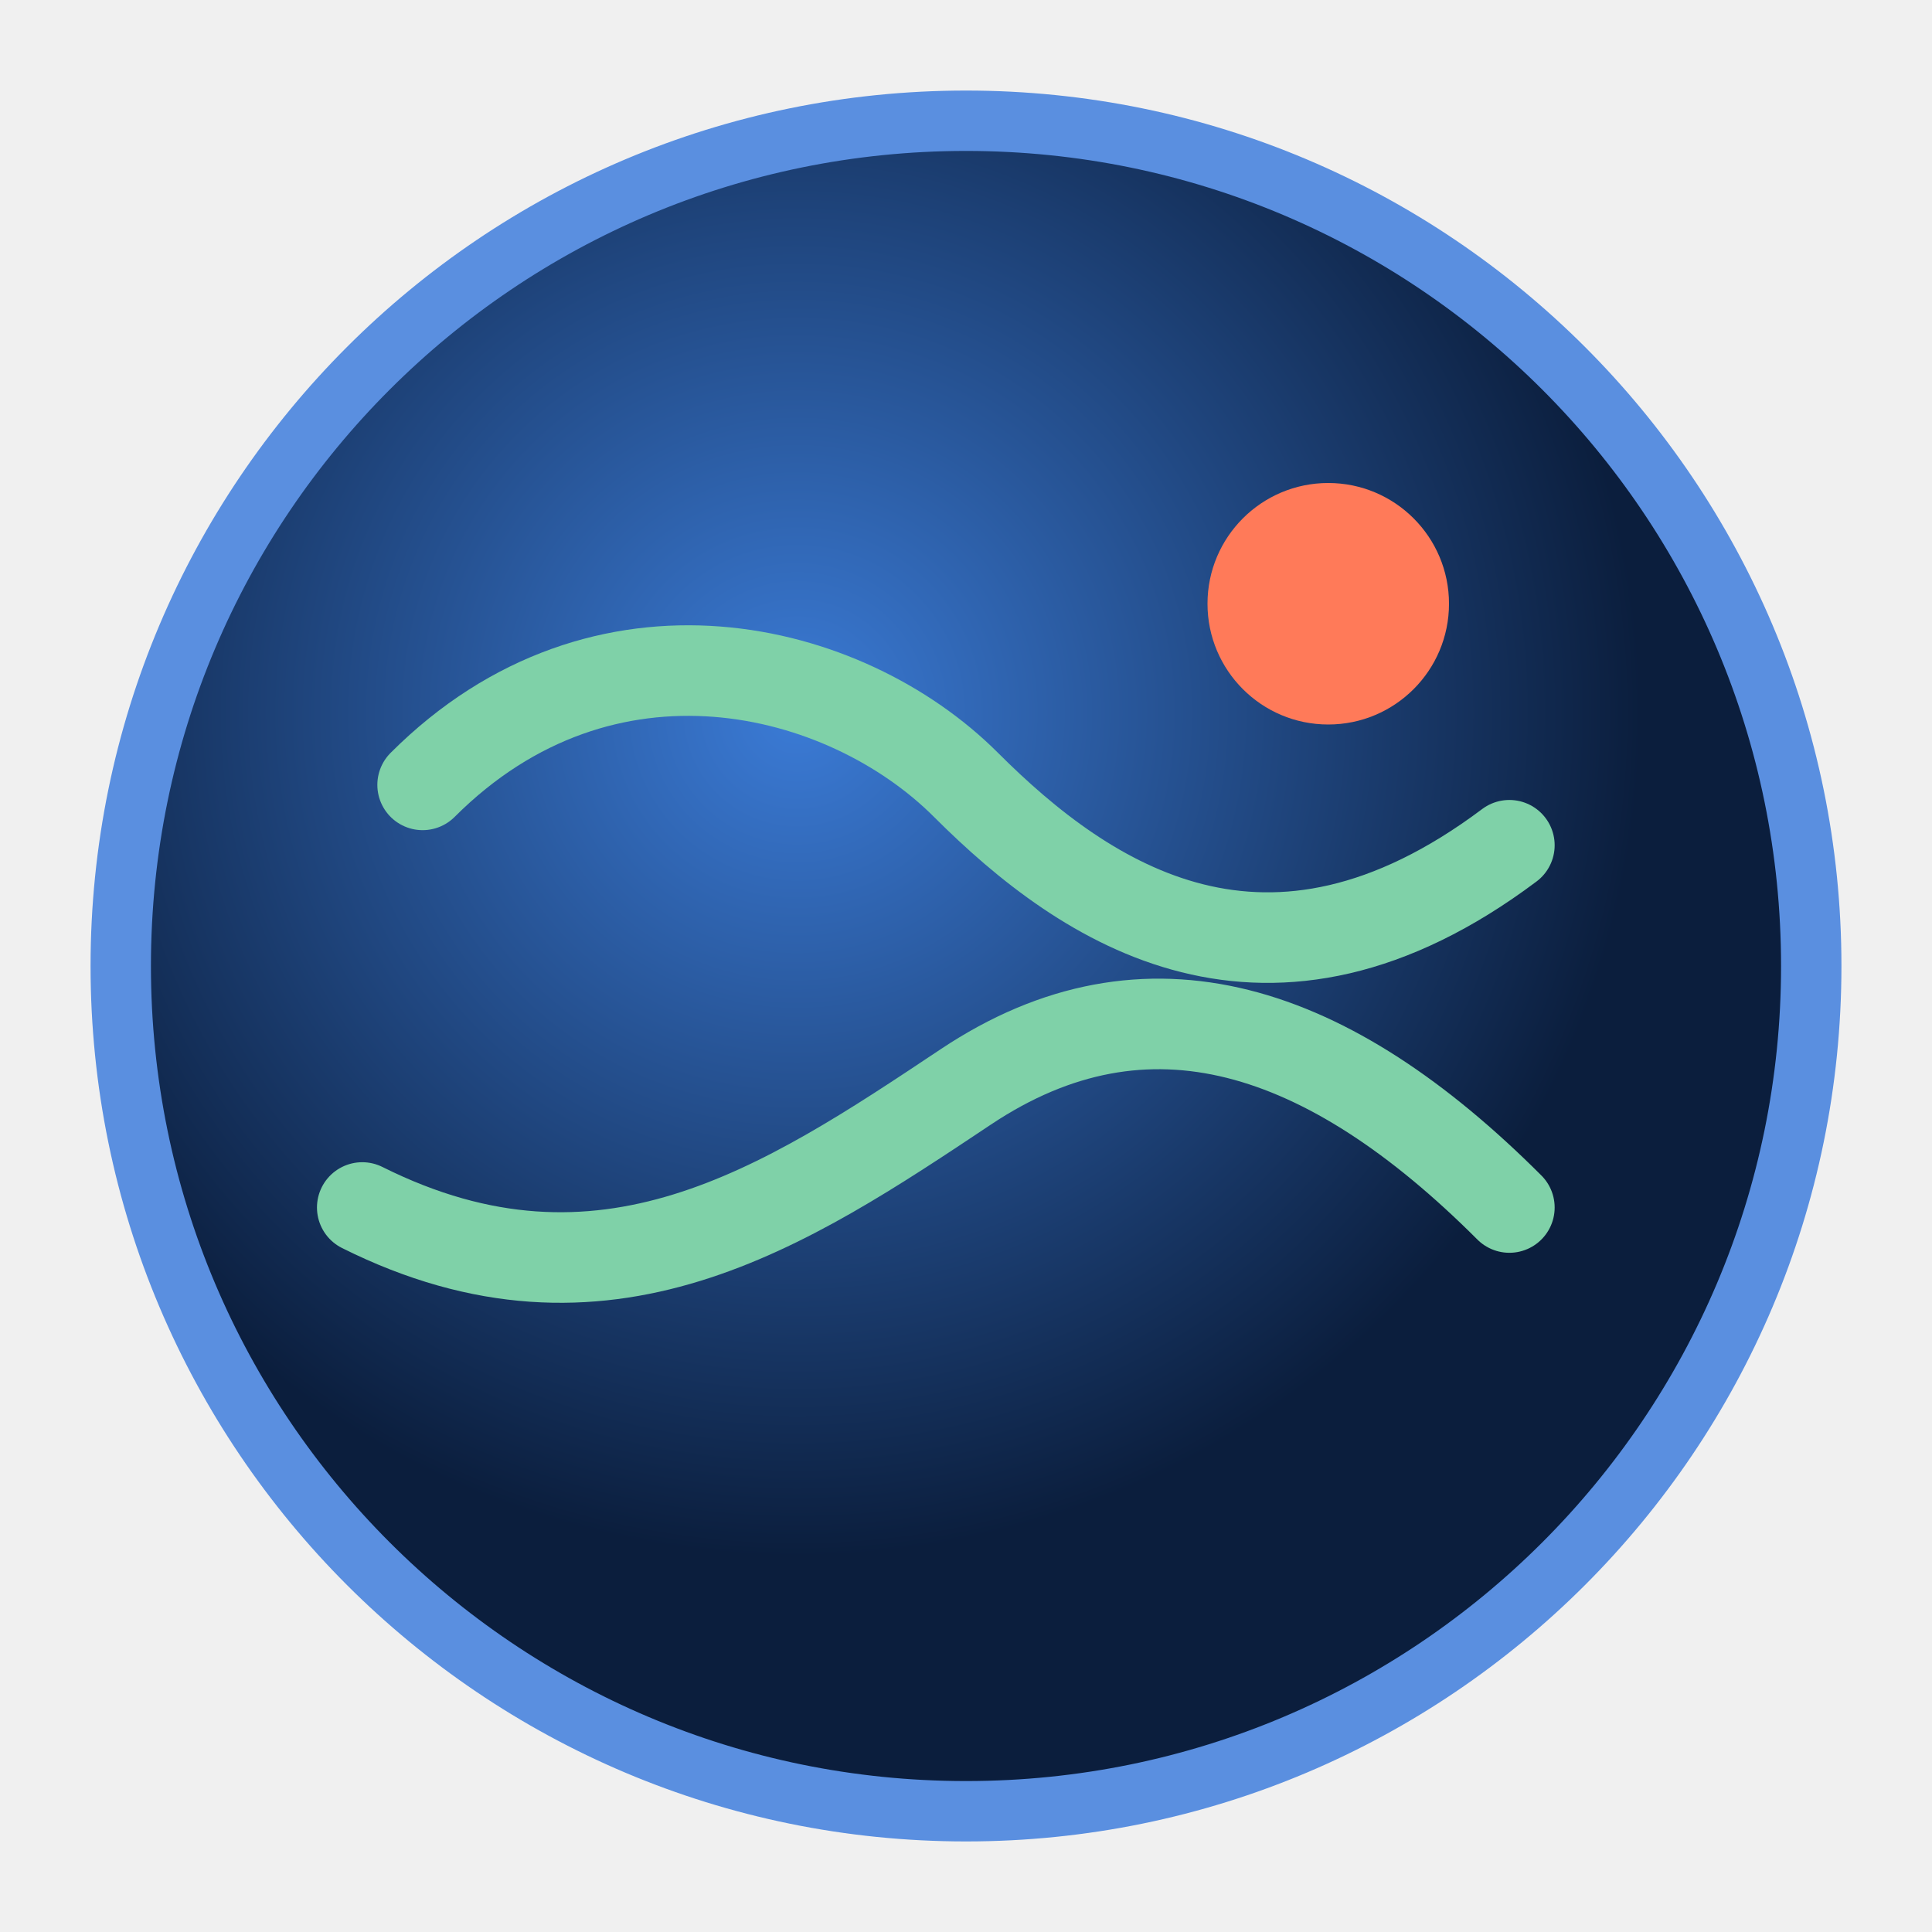
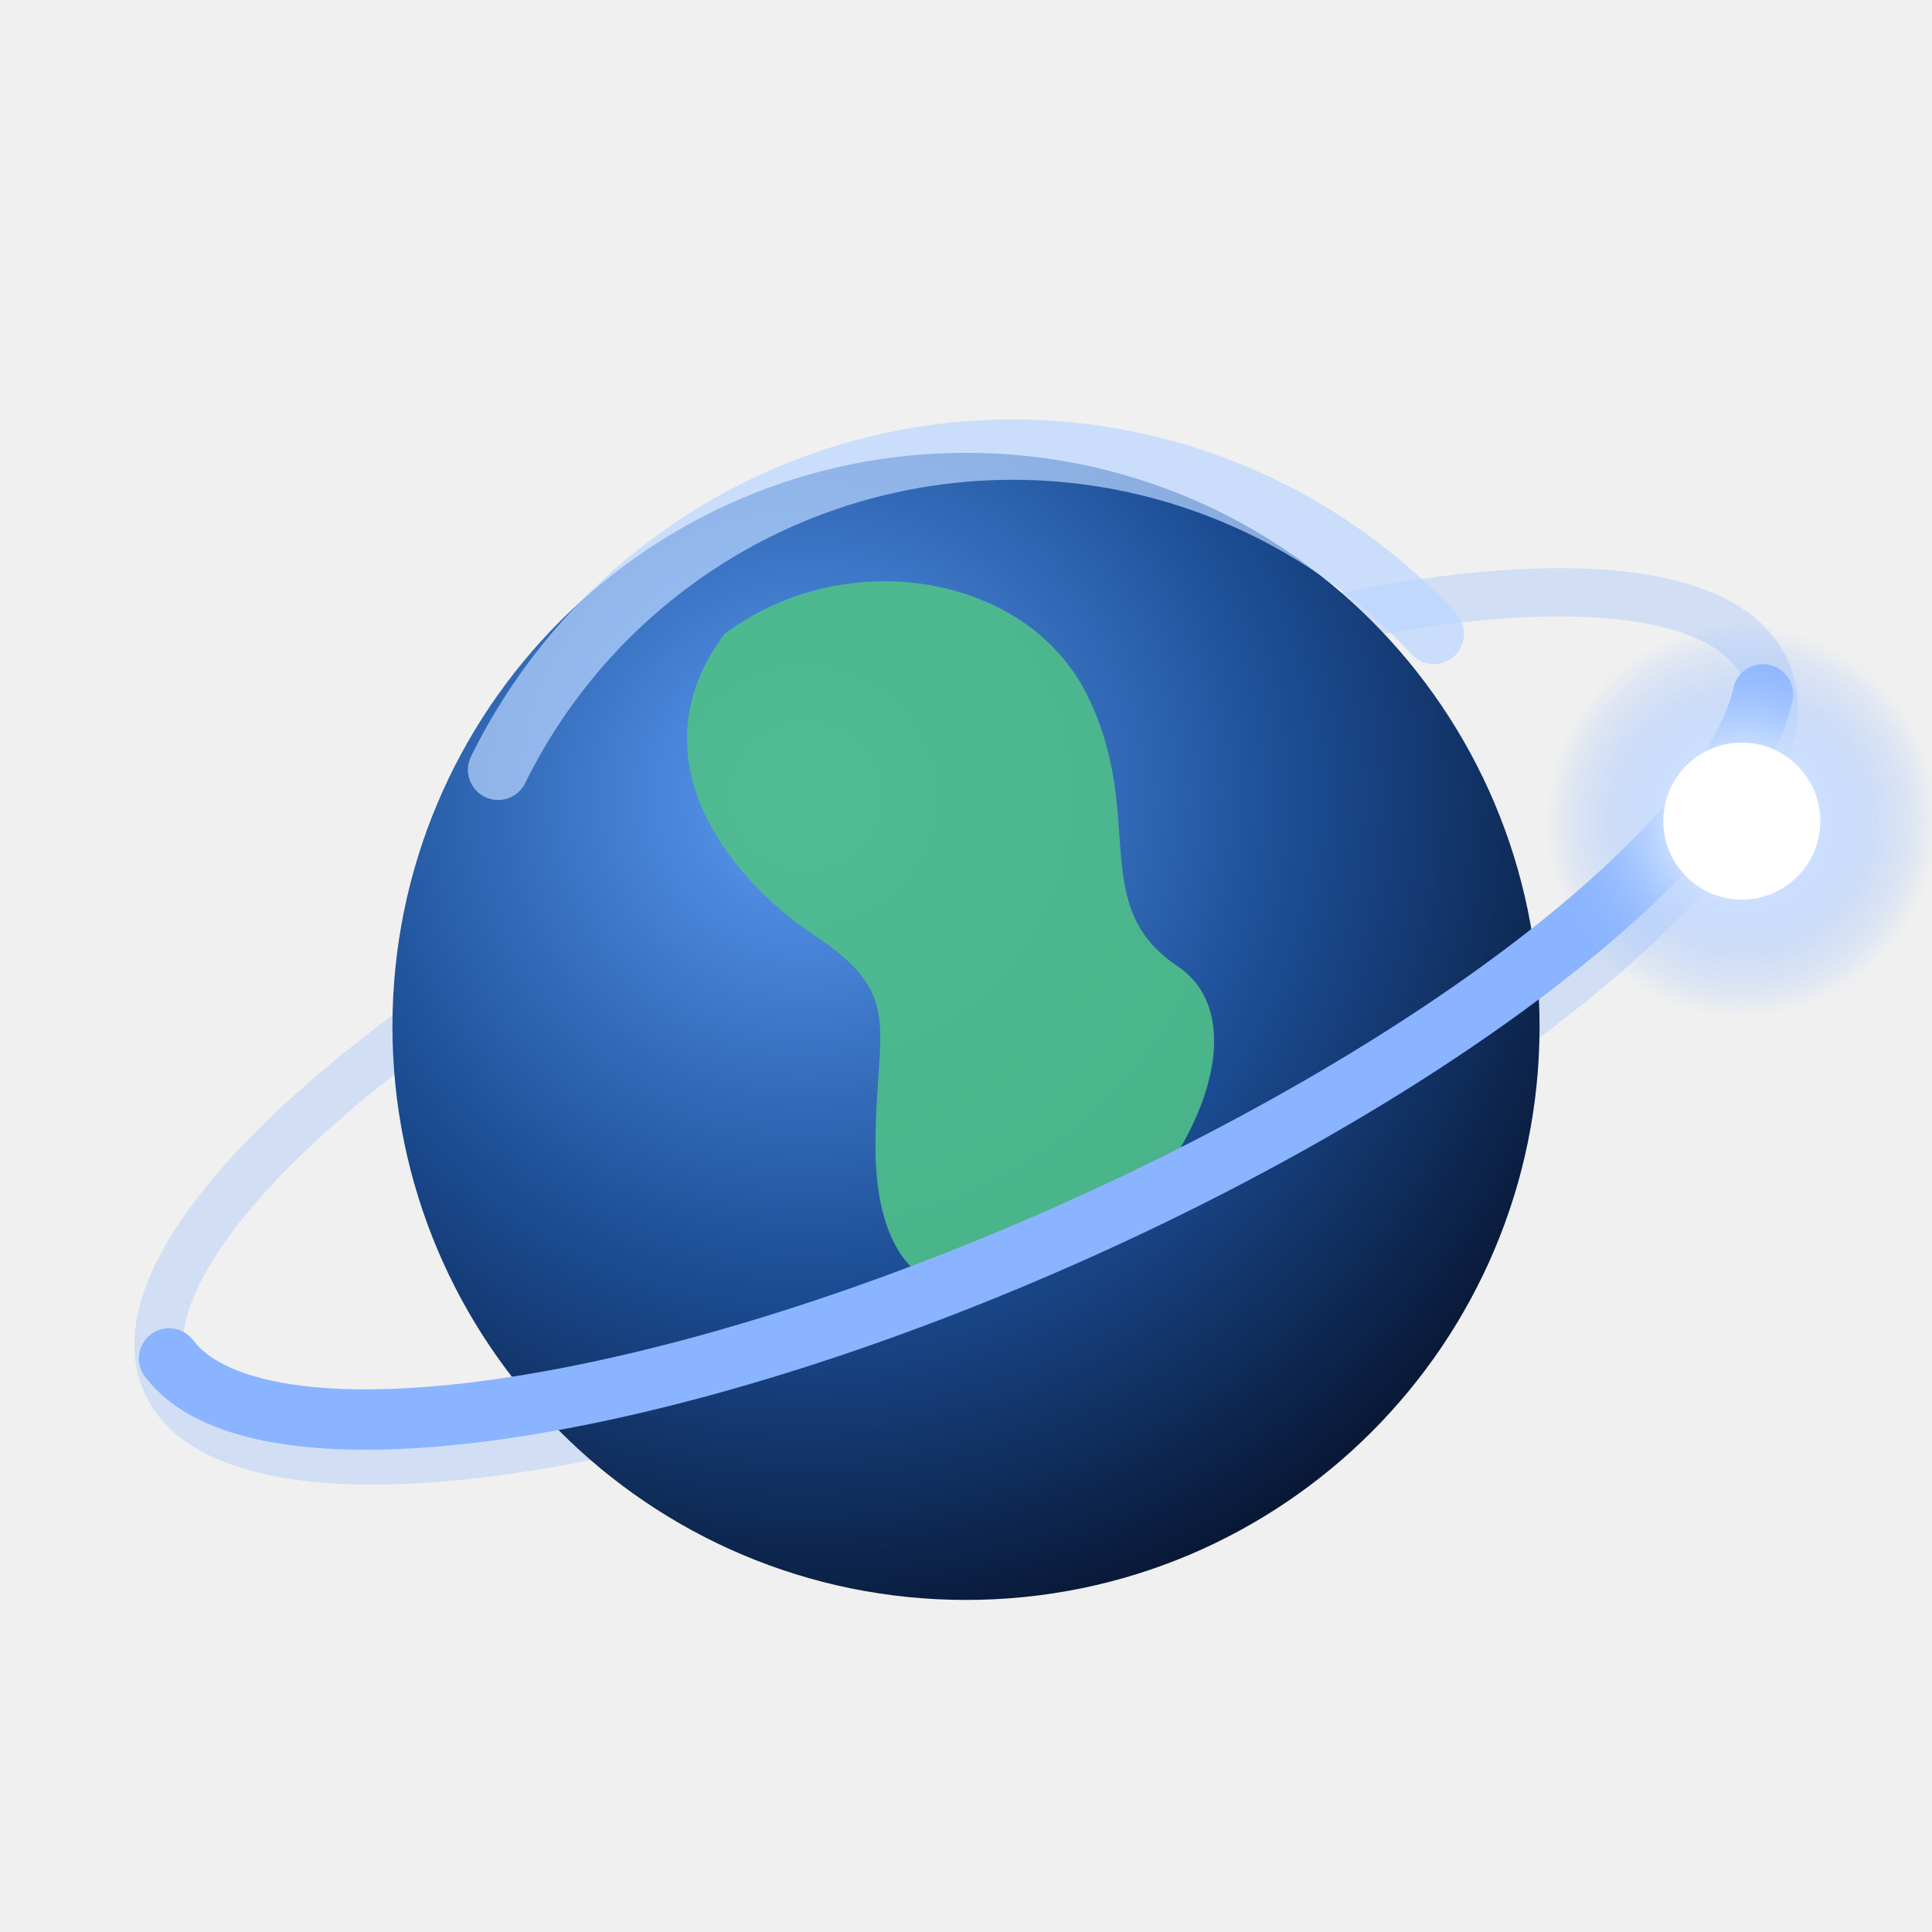
<svg xmlns="http://www.w3.org/2000/svg" viewBox="0 0 64 64">
  <defs>
-     <radialGradient id="g" cx="40%" cy="35%">
-       <stop offset="0" stop-color="#3b7bd6" />
-       <stop offset="1" stop-color="#0b1e3d" />
+     <radialGradient id="earth" cx="36%" cy="30%" r="78%">
+       <stop offset="0" stop-color="#5b9cf5" />
+       <stop offset=".55" stop-color="#1b4c93" />
+       <stop offset="1" stop-color="#06112a" />
+     </radialGradient>
+     <clipPath id="disc">
+       <circle cx="32" cy="34" r="19" />
+     </clipPath>
+     <radialGradient id="glow">
+       <stop offset="0" stop-color="#fff" />
+       <stop offset=".35" stop-color="#cfe2ff" />
+       <stop offset="1" stop-color="#8ab4ff" stop-opacity="0" />
    </radialGradient>
  </defs>
-   <circle cx="32" cy="32" r="28" fill="url(#g)" stroke="#5a8fe0" stroke-width="2" />
-   <path d="M14 26c6-6 14-4 18 0s10 8 18 2M12 40c8 4 14 0 20-4s12-2 18 4" fill="none" stroke="#7fd1a8" stroke-width="3" stroke-linecap="round" />
-   <circle cx="44" cy="20" r="4" fill="#ff7a59" />
+   <ellipse cx="32" cy="34" rx="29" ry="9" transform="rotate(-24 32 34)" fill="none" stroke="#8ab4ff" stroke-width="1.6" opacity=".3" />
+   <circle cx="32" cy="34" r="19" fill="url(#earth)" />
+   <path clip-path="url(#disc)" d="M24 21c4-3 10-2 12 2s0 7 3 9 0 8-4 10-6 0-6-4 1-5-2-7-6-6-3-10z" fill="#4fbf8a" opacity=".9" />
+   <path d="M16.5 25.5a19 19 0 0 1 31-4.5" fill="none" stroke="#b9d6ff" stroke-width="2" stroke-linecap="round" opacity=".7" />
+   <path d="M5.6 45A29 9 -24 0 0 58.4 23" fill="none" stroke="#8ab4ff" stroke-width="2" stroke-linecap="round" />
+   <circle cx="57.7" cy="27.2" r="6.5" fill="url(#glow)" />
+   <circle cx="57.7" cy="27.2" r="2.6" fill="#fff" />
</svg>
